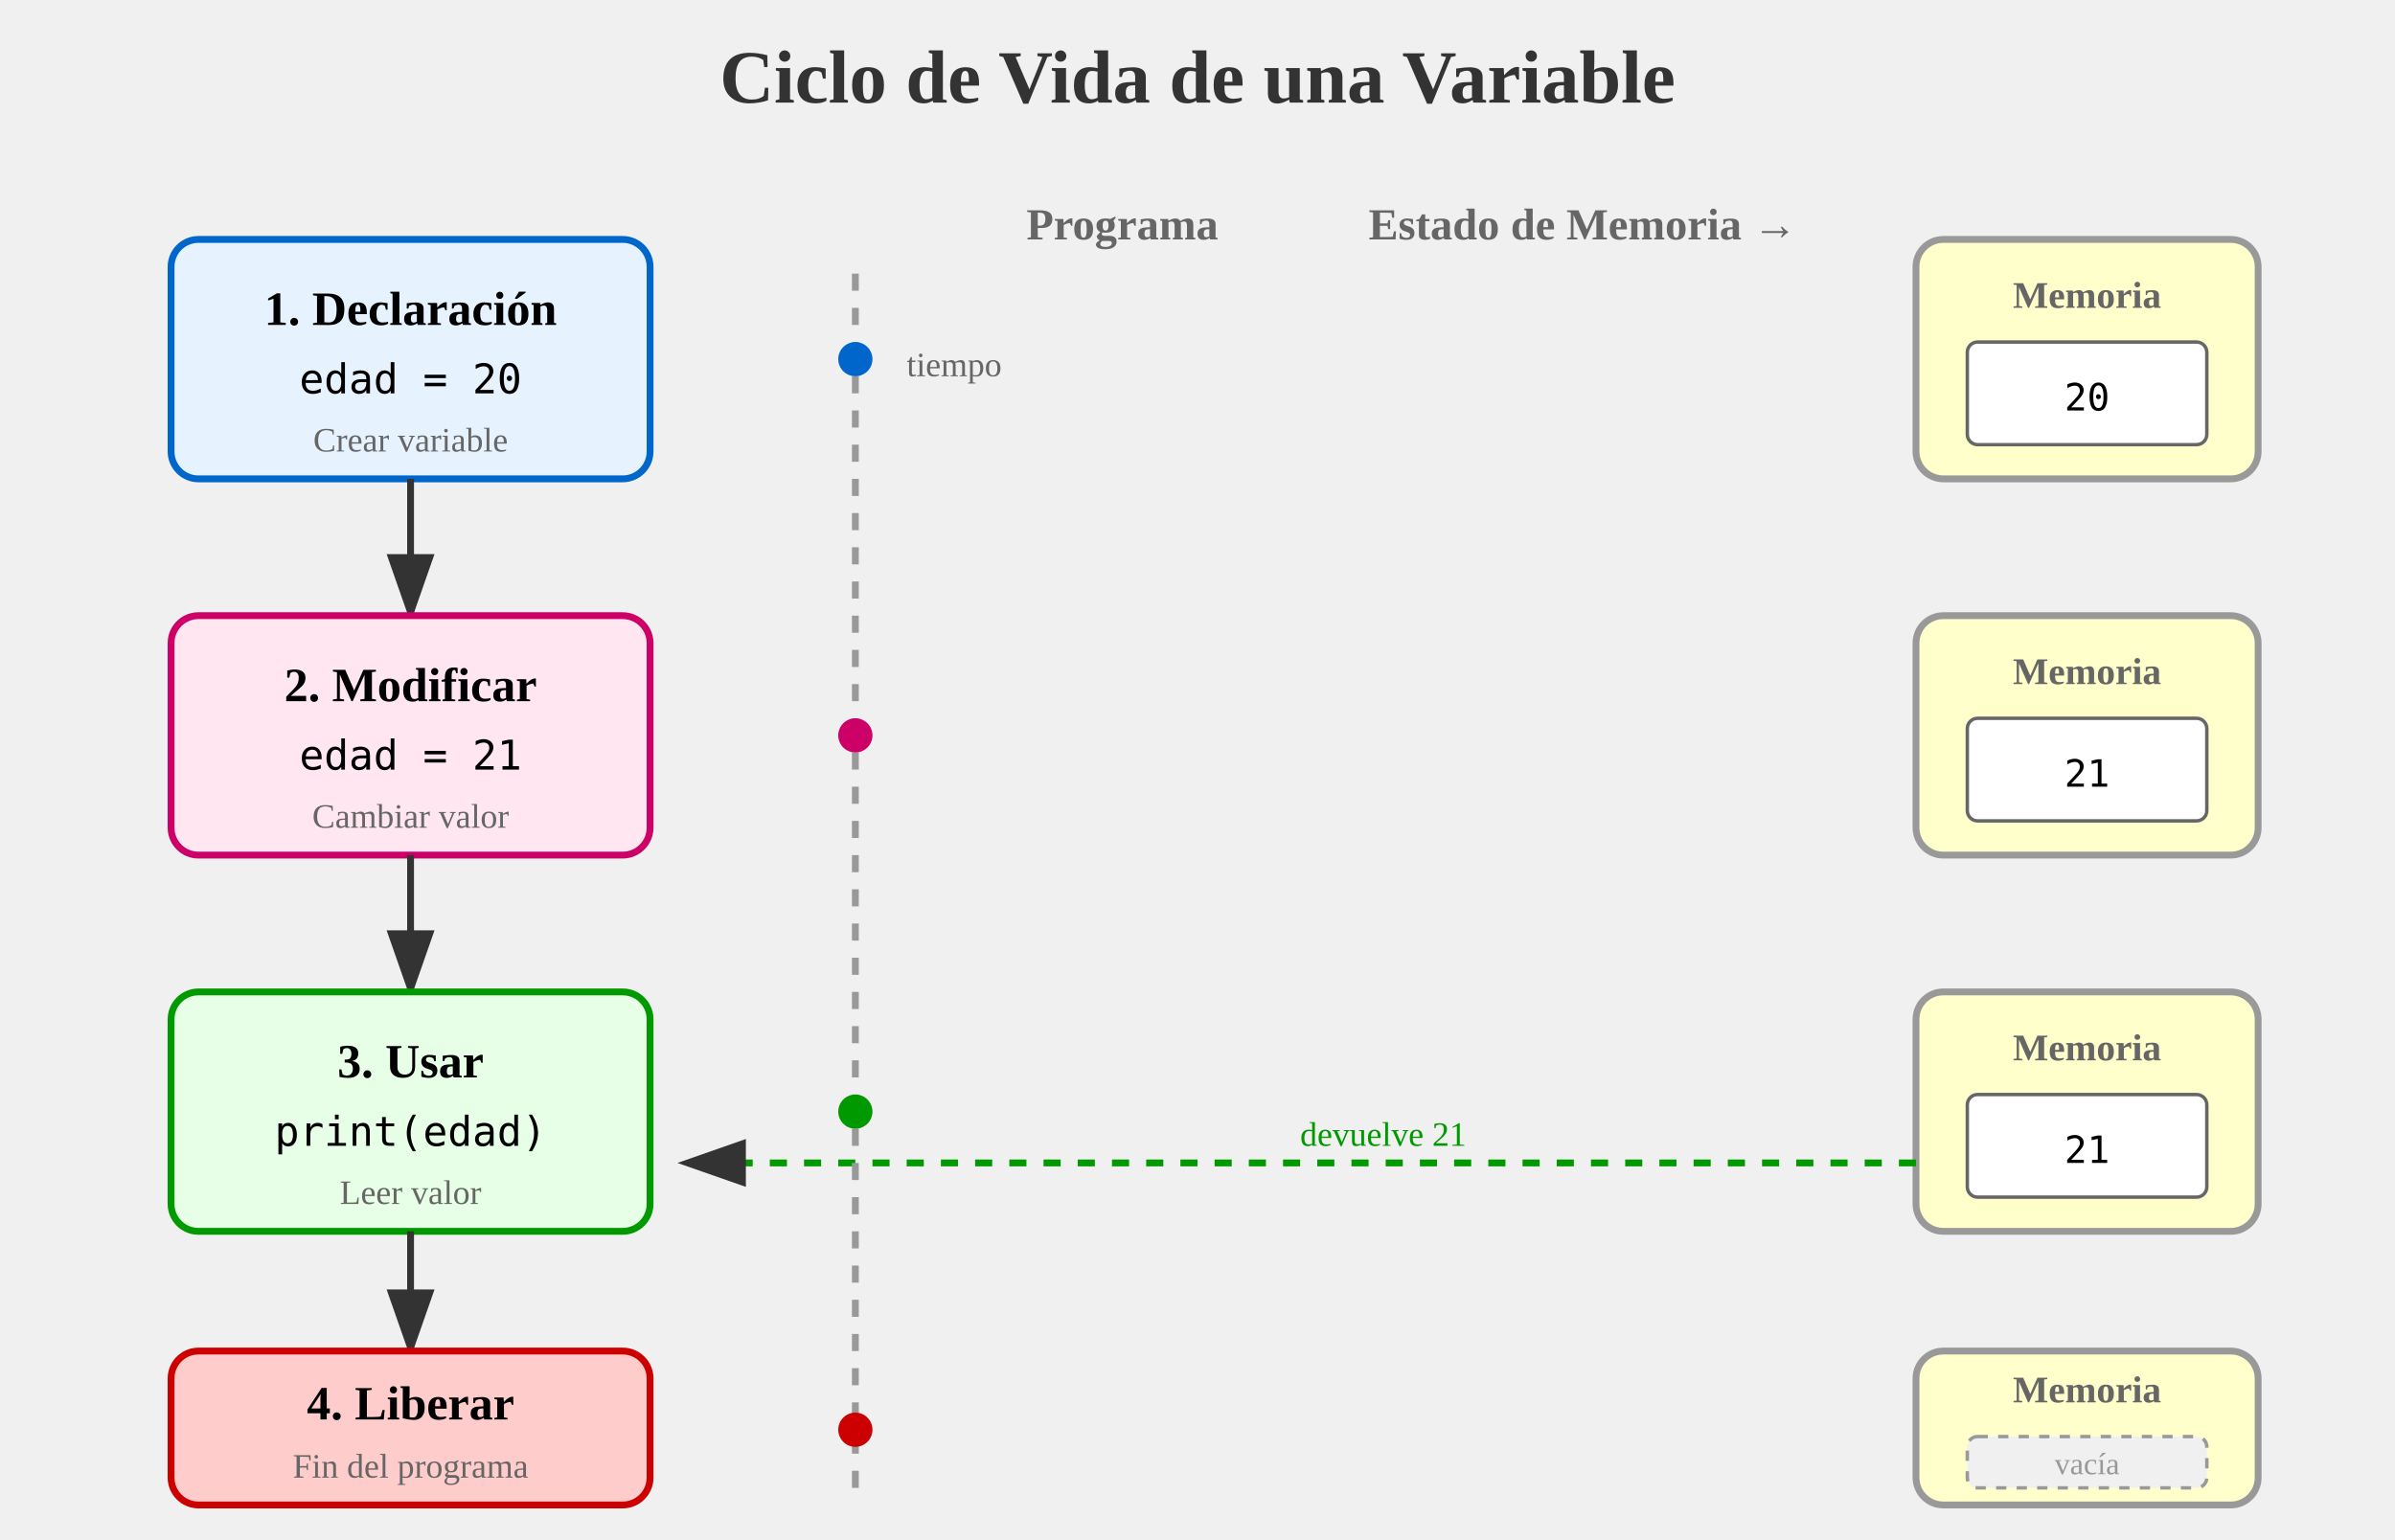
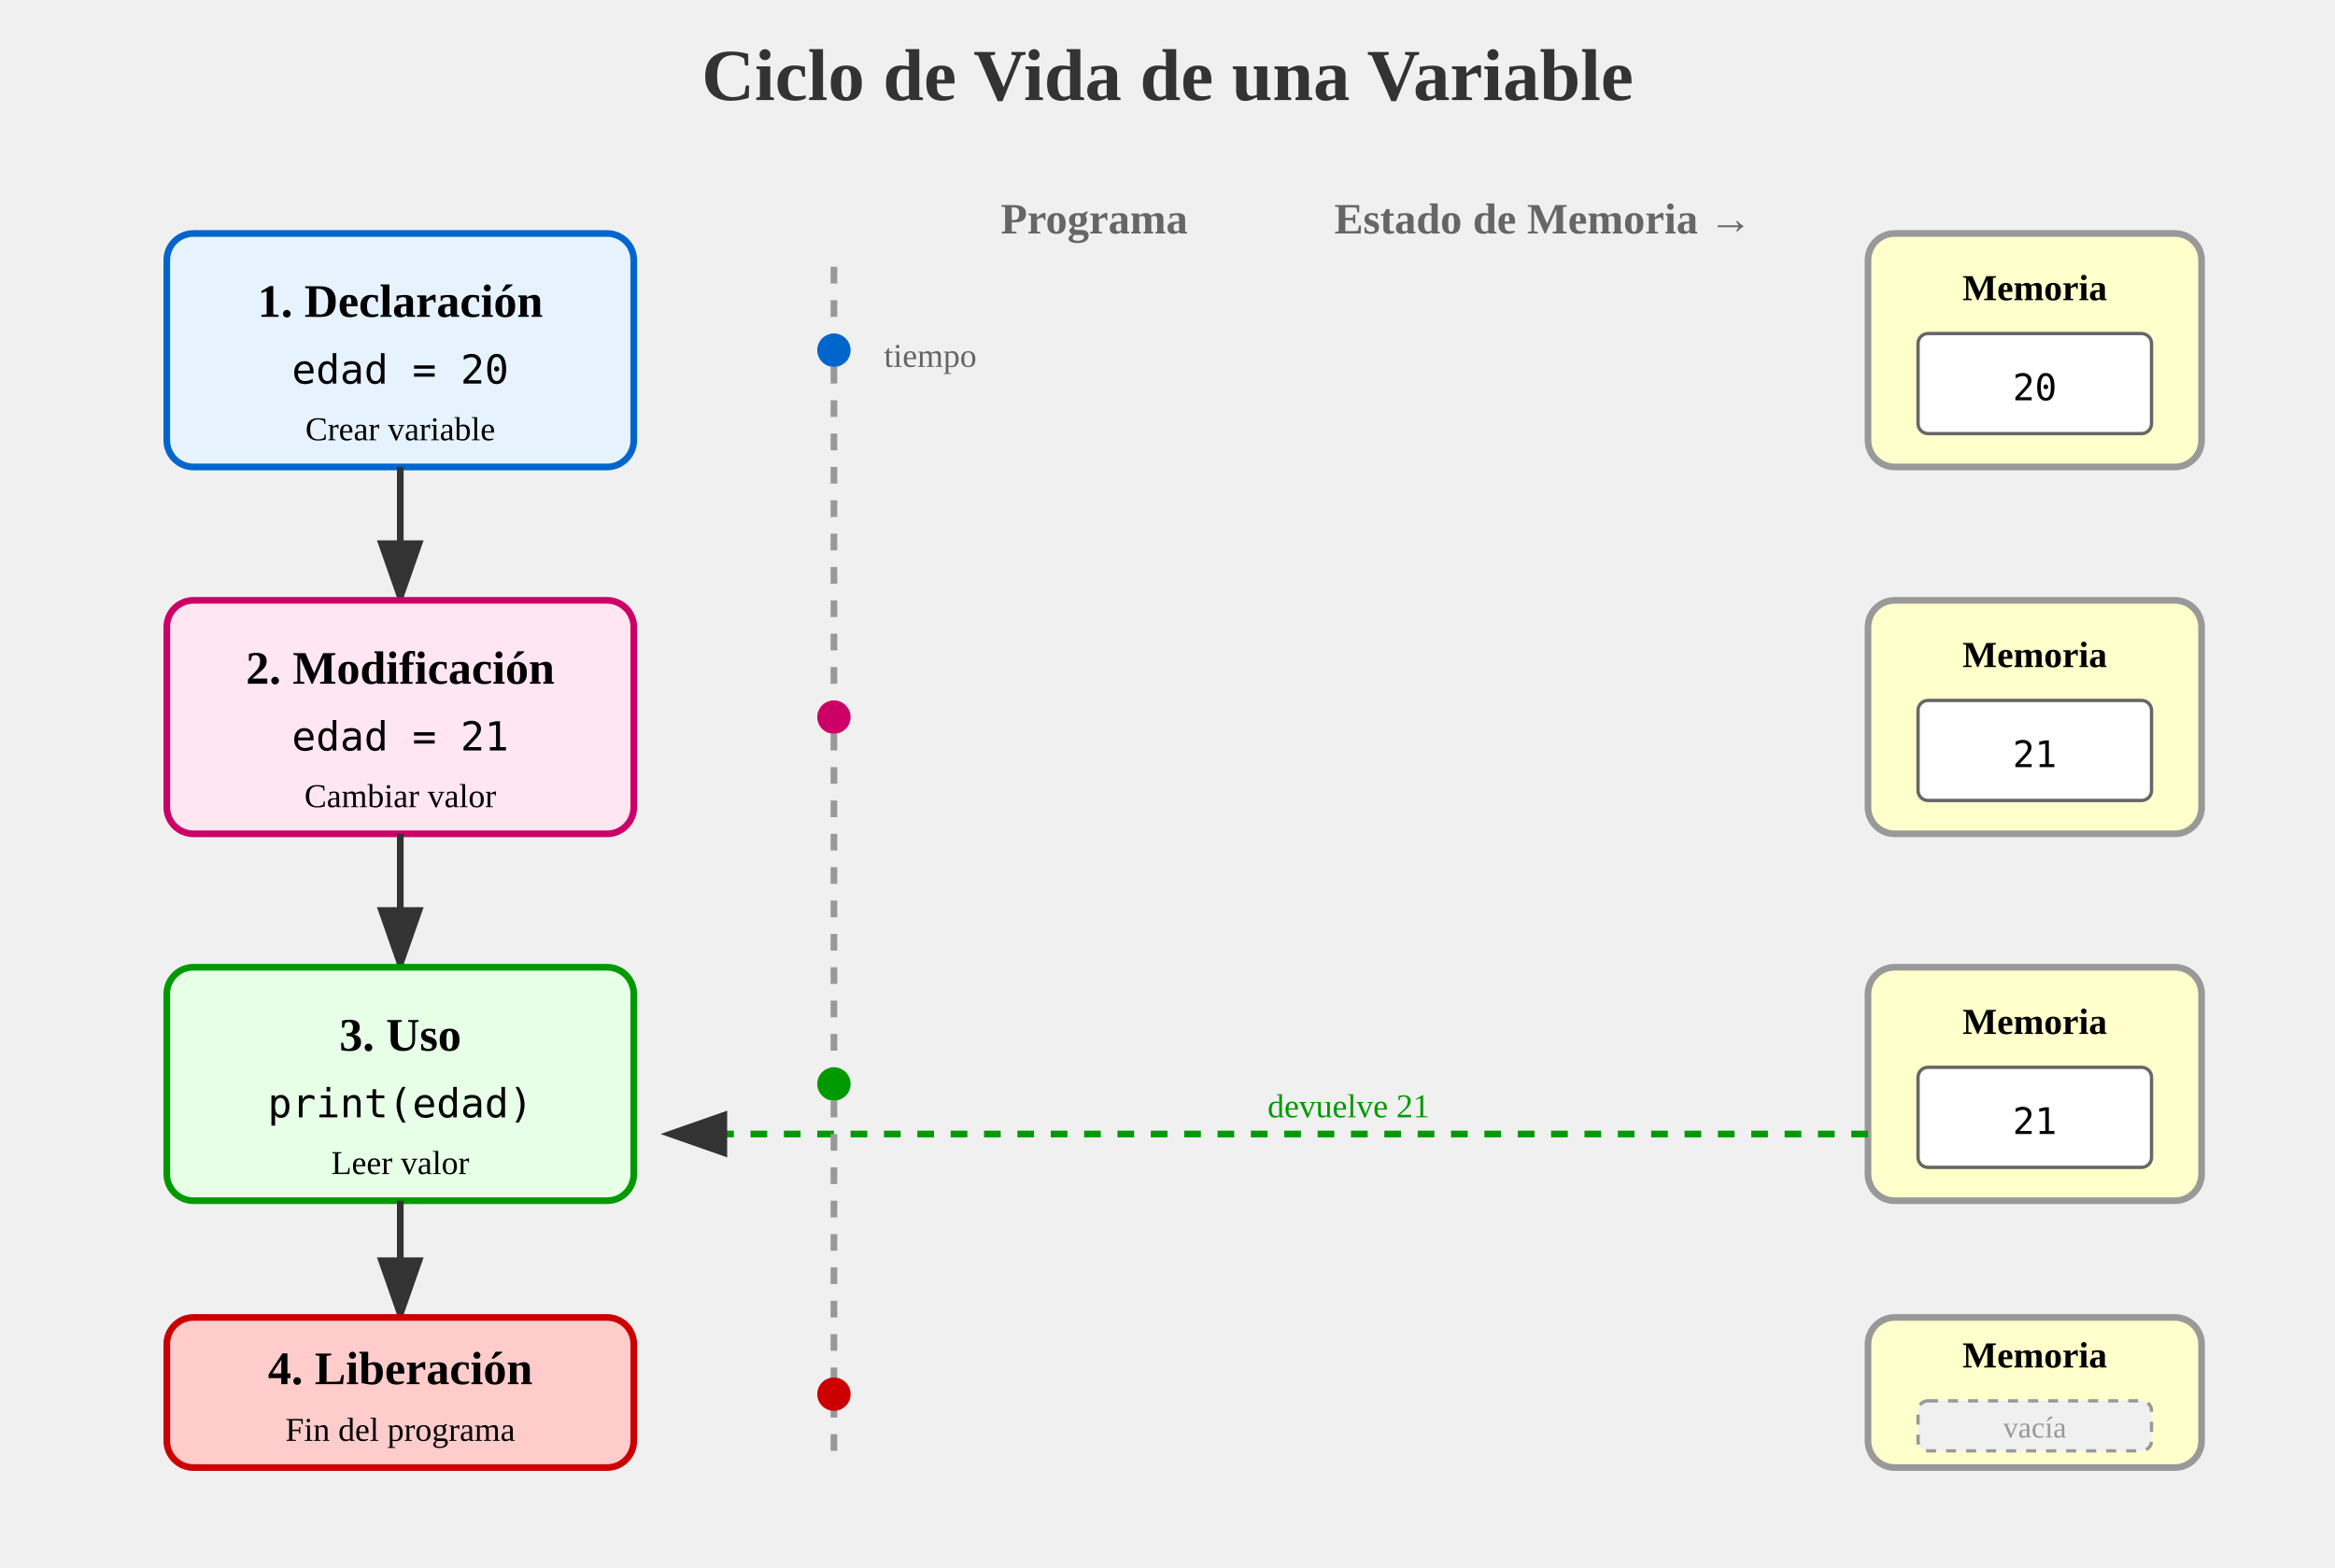
- <svg xmlns="http://www.w3.org/2000/svg" viewBox="0 0 700 450">
-   <defs>
+ <svg xmlns="http://www.w3.org/2000/svg" viewBox="0 0 700 470" version="1.1" id="svg25" width="700" height="470">
+   <defs id="defs1">
    <marker id="arrow4" markerWidth="10" markerHeight="7" refX="9" refY="3.5" orient="auto">
-       <polygon points="0 0, 10 3.5, 0 7" fill="#333" />
+       <polygon points="0,7 0,0 10,3.5 " fill="#333333" id="polygon1" />
    </marker>
  </defs>
-   <text x="350" y="30" font-size="22" font-weight="bold" text-anchor="middle" fill="#333">Ciclo de Vida de una Variable</text>
-   <g>
-     <rect x="50" y="70" width="140" height="70" rx="8" fill="#e6f3ff" stroke="#0066cc" stroke-width="2" />
-     <text x="120" y="95" font-size="14" font-weight="bold" text-anchor="middle">1. Declaración</text>
-     <text x="120" y="115" font-size="12" text-anchor="middle" font-family="monospace">edad = 20</text>
-     <text x="120" y="132" font-size="10" text-anchor="middle" fill="#666">Crear variable</text>
-     <rect x="560" y="70" width="100" height="70" rx="8" fill="#ffffcc" stroke="#999" stroke-width="2" />
-     <text x="610" y="90" font-size="11" font-weight="bold" text-anchor="middle" fill="#666">Memoria</text>
-     <rect x="575" y="100" width="70" height="30" rx="3" fill="#fff" stroke="#666" stroke-width="1" />
-     <text x="610" y="120" font-size="11" text-anchor="middle" font-family="monospace">20</text>
-   </g>
-   <line x1="120" y1="140" x2="120" y2="180" stroke="#333" stroke-width="2" marker-end="url(#arrow4)" />
-   <g>
-     <rect x="50" y="180" width="140" height="70" rx="8" fill="#ffe6f0" stroke="#cc0066" stroke-width="2" />
-     <text x="120" y="205" font-size="14" font-weight="bold" text-anchor="middle">2. Modificar</text>
-     <text x="120" y="225" font-size="12" text-anchor="middle" font-family="monospace">edad = 21</text>
-     <text x="120" y="242" font-size="10" text-anchor="middle" fill="#666">Cambiar valor</text>
-     <rect x="560" y="180" width="100" height="70" rx="8" fill="#ffffcc" stroke="#999" stroke-width="2" />
-     <text x="610" y="200" font-size="11" font-weight="bold" text-anchor="middle" fill="#666">Memoria</text>
-     <rect x="575" y="210" width="70" height="30" rx="3" fill="#fff" stroke="#666" stroke-width="1" />
-     <text x="610" y="230" font-size="11" text-anchor="middle" font-family="monospace">21</text>
-   </g>
-   <line x1="120" y1="250" x2="120" y2="290" stroke="#333" stroke-width="2" marker-end="url(#arrow4)" />
-   <g>
-     <rect x="50" y="290" width="140" height="70" rx="8" fill="#e6ffe6" stroke="#009900" stroke-width="2" />
-     <text x="120" y="315" font-size="14" font-weight="bold" text-anchor="middle">3. Usar</text>
-     <text x="120" y="335" font-size="12" text-anchor="middle" font-family="monospace">print(edad)</text>
-     <text x="120" y="352" font-size="10" text-anchor="middle" fill="#666">Leer valor</text>
-     <rect x="560" y="290" width="100" height="70" rx="8" fill="#ffffcc" stroke="#999" stroke-width="2" />
-     <text x="610" y="310" font-size="11" font-weight="bold" text-anchor="middle" fill="#666">Memoria</text>
-     <rect x="575" y="320" width="70" height="30" rx="3" fill="#fff" stroke="#666" stroke-width="1" />
-     <text x="610" y="340" font-size="11" text-anchor="middle" font-family="monospace">21</text>
-     <line x1="560" y1="340" x2="200" y2="340" stroke="#009900" stroke-width="2" stroke-dasharray="5,5" marker-end="url(#arrow4)" />
-     <text x="380" y="335" font-size="10" fill="#009900">devuelve 21</text>
-   </g>
-   <line x1="120" y1="360" x2="120" y2="395" stroke="#333" stroke-width="2" marker-end="url(#arrow4)" />
-   <g>
-     <rect x="50" y="395" width="140" height="45" rx="8" fill="#ffcccc" stroke="#cc0000" stroke-width="2" />
-     <text x="120" y="415" font-size="14" font-weight="bold" text-anchor="middle">4. Liberar</text>
-     <text x="120" y="432" font-size="10" text-anchor="middle" fill="#666">Fin del programa</text>
-     <rect x="560" y="395" width="100" height="45" rx="8" fill="#ffffcc" stroke="#999" stroke-width="2" />
-     <text x="610" y="410" font-size="11" font-weight="bold" text-anchor="middle" fill="#666">Memoria</text>
-     <rect x="575" y="420" width="70" height="15" rx="3" fill="#f0f0f0" stroke="#999" stroke-width="1" stroke-dasharray="3,3" />
-     <text x="610" y="431" font-size="9" text-anchor="middle" fill="#999">vacía</text>
-   </g>
-   <g>
-     <text x="300" y="70" font-size="13" font-weight="bold" fill="#666">Programa</text>
-     <line x1="250" y1="80" x2="250" y2="440" stroke="#999" stroke-width="2" stroke-dasharray="5,5" />
-     <circle cx="250" cy="105" r="5" fill="#0066cc" />
-     <text x="265" y="110" font-size="10" fill="#666">tiempo</text>
-     <circle cx="250" cy="215" r="5" fill="#cc0066" />
-     <circle cx="250" cy="325" r="5" fill="#009900" />
-     <circle cx="250" cy="418" r="5" fill="#cc0000" />
-   </g>
-   <text x="400" y="70" font-size="13" font-weight="bold" fill="#666">Estado de Memoria →</text>
+   <text x="350" y="30" font-size="22px" font-weight="bold" text-anchor="middle" fill="#333333" id="text1">Ciclo de Vida de una Variable</text>
+   <rect x="50" y="70" width="140" height="70" rx="8" fill="#e6f3ff" stroke="#0066cc" stroke-width="2" id="rect1" />
+   <text x="120" y="95" font-size="14px" font-weight="bold" text-anchor="middle" id="text2">1. Declaración</text>
+   <text x="120" y="115" font-size="12px" text-anchor="middle" font-family="monospace" id="text3">edad = 20</text>
+   <text x="120" y="132" font-size="10px" text-anchor="middle" fill="#666666" id="text4" style="fill:#000000">Crear variable</text>
+   <rect x="560" y="70" width="100" height="70" rx="8" fill="#ffffcc" stroke="#999999" stroke-width="2" id="rect4" />
+   <text x="610" y="90" font-size="11px" font-weight="bold" text-anchor="middle" fill="#666666" id="text5" style="fill:#000000">Memoria</text>
+   <rect x="575" y="100" width="70" height="30" rx="3" fill="#ffffff" stroke="#666666" stroke-width="1" id="rect5" />
+   <text x="610" y="120" font-size="11px" text-anchor="middle" font-family="monospace" id="text6">20</text>
+   <line x1="120" y1="140" x2="120" y2="180" stroke="#333333" stroke-width="2" marker-end="url(#arrow4)" id="line6" />
+   <rect x="50" y="180" width="140" height="70" rx="8" fill="#ffe6f0" stroke="#cc0066" stroke-width="2" id="rect6" />
+   <text x="120" y="205" font-size="14px" font-weight="bold" text-anchor="middle" id="text7">2. Modificación</text>
+   <text x="120" y="225" font-size="12px" text-anchor="middle" font-family="monospace" id="text8">edad = 21</text>
+   <text x="120" y="242" font-size="10px" text-anchor="middle" fill="#666666" id="text9" style="fill:#000000">Cambiar valor</text>
+   <rect x="560" y="180" width="100" height="70" rx="8" fill="#ffffcc" stroke="#999999" stroke-width="2" id="rect9" />
+   <text x="610" y="200" font-size="11px" font-weight="bold" text-anchor="middle" fill="#666666" id="text10" style="fill:#000000">Memoria</text>
+   <rect x="575" y="210" width="70" height="30" rx="3" fill="#ffffff" stroke="#666666" stroke-width="1" id="rect10" />
+   <text x="610" y="230" font-size="11px" text-anchor="middle" font-family="monospace" id="text11">21</text>
+   <line x1="120" y1="250" x2="120" y2="290" stroke="#333333" stroke-width="2" marker-end="url(#arrow4)" id="line11" />
+   <rect x="50" y="290" width="140" height="70" rx="8" fill="#e6ffe6" stroke="#009900" stroke-width="2" id="rect11" />
+   <text x="120" y="315" font-size="14px" font-weight="bold" text-anchor="middle" id="text12">3. Uso</text>
+   <text x="120" y="335" font-size="12px" text-anchor="middle" font-family="monospace" id="text13">print(edad)</text>
+   <text x="120" y="352" font-size="10px" text-anchor="middle" fill="#666666" id="text14" style="fill:#000000">Leer valor</text>
+   <rect x="560" y="290" width="100" height="70" rx="8" fill="#ffffcc" stroke="#999999" stroke-width="2" id="rect14" />
+   <text x="610" y="310" font-size="11px" font-weight="bold" text-anchor="middle" fill="#666666" id="text15" style="fill:#000000">Memoria</text>
+   <rect x="575" y="320" width="70" height="30" rx="3" fill="#ffffff" stroke="#666666" stroke-width="1" id="rect15" />
+   <text x="610" y="340" font-size="11px" text-anchor="middle" font-family="monospace" id="text16">21</text>
+   <line x1="560" y1="340" x2="200" y2="340" stroke="#009900" stroke-width="2" stroke-dasharray="5, 5" marker-end="url(#arrow4)" id="line16" />
+   <text x="380" y="335" font-size="10px" fill="#009900" id="text17">devuelve 21</text>
+   <line x1="120" y1="360" x2="120" y2="395" stroke="#333333" stroke-width="2" marker-end="url(#arrow4)" id="line17" />
+   <rect x="50" y="395" width="140" height="45" rx="8" fill="#ffcccc" stroke="#cc0000" stroke-width="2" id="rect17" />
+   <text x="120" y="415" font-size="14px" font-weight="bold" text-anchor="middle" id="text18">4. Liberación</text>
+   <text x="120" y="432" font-size="10px" text-anchor="middle" fill="#666666" id="text19" style="fill:#000000">Fin del programa</text>
+   <rect x="560" y="395" width="100" height="45" rx="8" fill="#ffffcc" stroke="#999999" stroke-width="2" id="rect19" />
+   <text x="610" y="410" font-size="11px" font-weight="bold" text-anchor="middle" fill="#666666" id="text20" style="fill:#000000">Memoria</text>
+   <rect x="575" y="420" width="70" height="15" rx="3" fill="#f0f0f0" stroke="#999999" stroke-width="1" stroke-dasharray="3, 3" id="rect20" />
+   <text x="610" y="431" font-size="9px" text-anchor="middle" fill="#999999" id="text21">vacía</text>
+   <text x="300" y="70" font-size="13px" font-weight="bold" fill="#666666" id="text22">Programa</text>
+   <line x1="250" y1="80" x2="250" y2="440" stroke="#999999" stroke-width="2" stroke-dasharray="5, 5" id="line22" />
+   <circle cx="250" cy="105" r="5" fill="#0066cc" id="circle22" />
+   <text x="265" y="110" font-size="10px" fill="#666666" id="text23">tiempo</text>
+   <circle cx="250" cy="215" r="5" fill="#cc0066" id="circle23" />
+   <circle cx="250" cy="325" r="5" fill="#009900" id="circle24" />
+   <circle cx="250" cy="418" r="5" fill="#cc0000" id="circle25" />
+   <text x="400" y="70" font-size="13px" font-weight="bold" fill="#666666" id="text25">Estado de Memoria →</text>
</svg>
